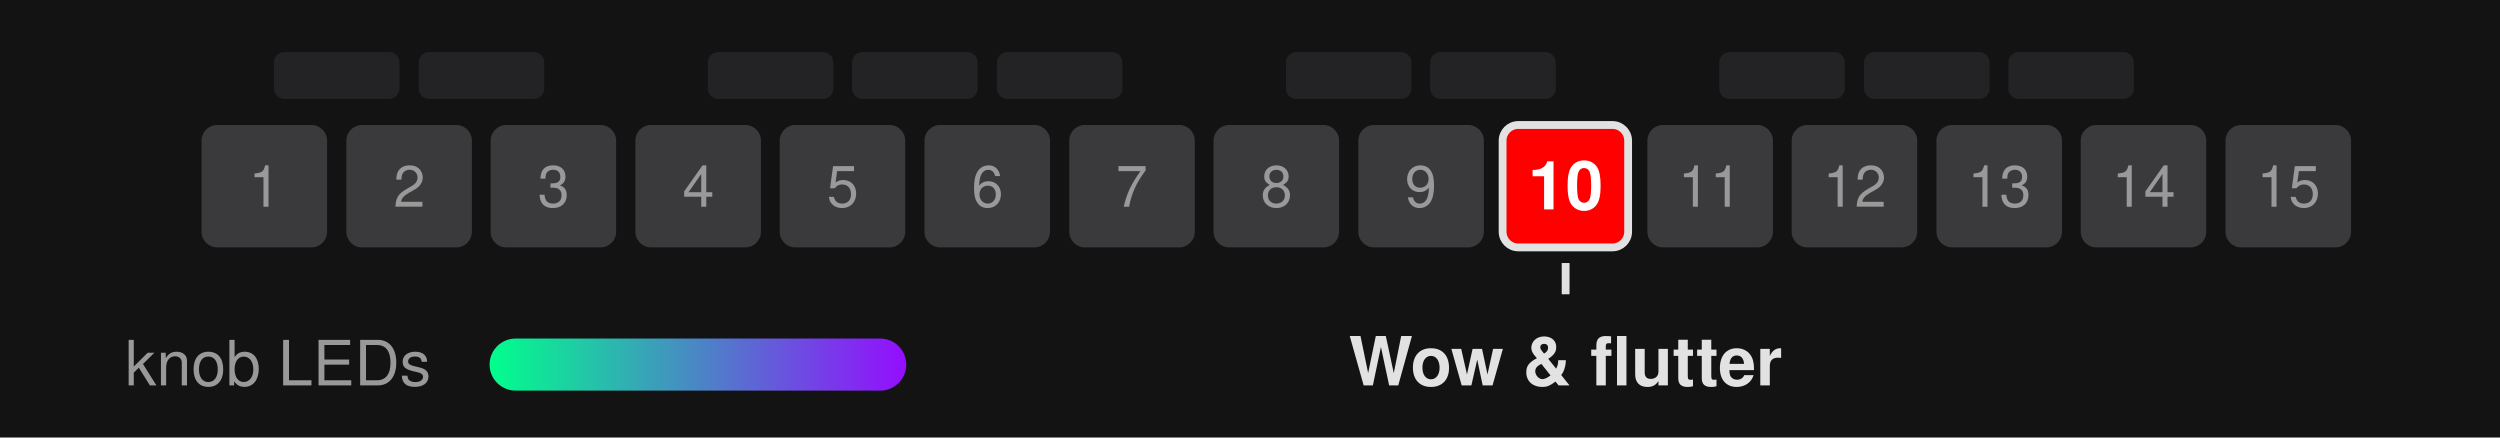
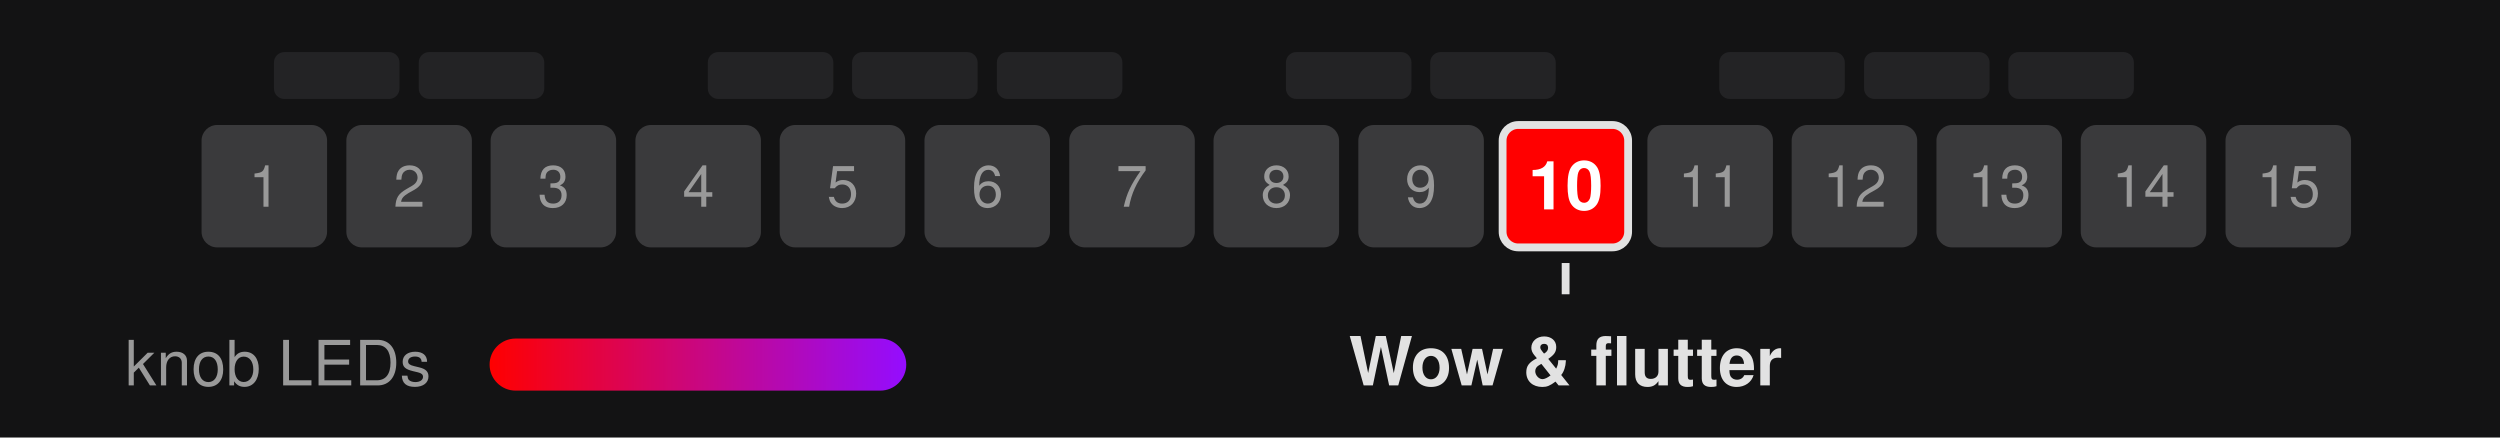
<svg xmlns="http://www.w3.org/2000/svg" viewBox="0 0 480 84" width="480" height="84" role="img" aria-labelledby="title desc">
  <style>svg{font-size:13px}text{font-family:'Hanken Grotesk', Helvetica, Arial, sans-serif;fill:#e2e2e2;text-anchor:middle}.as{text-anchor:start}.ae{text-anchor:end}.m{fill:#999999}.gt{fill:#131314}.b{fill:none;stroke:#e2e2e2;stroke-width:1.5}.ba{fill:none;stroke:#c4708a;stroke-width:2}.la{fill:none;stroke:#c4708a;stroke-width:2.5}.ls{fill:none;stroke:#e2e2e2;stroke-width:1.5}.lc{fill:none;stroke:#999999;stroke-width:1.5;stroke-dasharray:5 4}.da{fill:#c4708a}.ds{fill:#e2e2e2}.sw{stroke:#c4708a;stroke-width:2.5;stroke-linecap:round}.g{fill:#c4708a}.wk{fill:#e2e2e2;stroke:#131314;stroke-width:1}.dk{fill:#39393a;stroke:#e2e2e2;stroke-width:1.2}.sk{fill:#c4708a;stroke:#e2e2e2;stroke-width:1.2}.led{fill:none;stroke:#999999;stroke-width:1}</style>
  <defs>
    <marker id="ma" viewBox="0 0 10 10" refX="9" refY="5" markerWidth="9" markerHeight="9" markerUnits="userSpaceOnUse" orient="auto">
      <path d="M0,0L10,5L0,10z" fill="#c4708a" />
    </marker>
    <marker id="ms" viewBox="0 0 10 10" refX="9" refY="5" markerWidth="9" markerHeight="9" markerUnits="userSpaceOnUse" orient="auto">
      <path d="M0,0L10,5L0,10z" fill="#e2e2e2" />
    </marker>
    <marker id="mc" viewBox="0 0 10 10" refX="9" refY="5" markerWidth="9" markerHeight="9" markerUnits="userSpaceOnUse" orient="auto">
      <path d="M0,0L10,5L0,10z" fill="#999999" />
    </marker>
    <linearGradient id="k10">
-       <stop offset="0" stop-color="#00ff8c" />
+       <stop offset="0" stop-color="#ff0000" />
      <stop offset="1" stop-color="#940dff" />
    </linearGradient>
  </defs>
  <rect width="480" height="84" fill="#131314" />
  <rect x="52.6" y="10" width="24.1" height="9" rx="2" fill="#232325" />
  <rect x="80.4" y="10" width="24.1" height="9" rx="2" fill="#232325" />
  <rect x="135.9" y="10" width="24.1" height="9" rx="2" fill="#232325" />
  <rect x="163.6" y="10" width="24.1" height="9" rx="2" fill="#232325" />
  <rect x="191.4" y="10" width="24.1" height="9" rx="2" fill="#232325" />
  <rect x="246.9" y="10" width="24.1" height="9" rx="2" fill="#232325" />
  <rect x="274.6" y="10" width="24.1" height="9" rx="2" fill="#232325" />
  <rect x="330.1" y="10" width="24.1" height="9" rx="2" fill="#232325" />
  <rect x="357.9" y="10" width="24.1" height="9" rx="2" fill="#232325" />
  <rect x="385.6" y="10" width="24.1" height="9" rx="2" fill="#232325" />
  <rect x="38.7" y="24" width="24.1" height="23.5" rx="3" fill="#3a3a3c" />
  <text x="50.8" y="39.7" font-size="11" style="fill:#999999">1</text>
  <rect x="66.5" y="24" width="24.1" height="23.5" rx="3" fill="#3a3a3c" />
  <text x="78.6" y="39.7" font-size="11" style="fill:#999999">2</text>
  <rect x="94.2" y="24" width="24.1" height="23.5" rx="3" fill="#3a3a3c" />
  <text x="106.3" y="39.7" font-size="11" style="fill:#999999">3</text>
  <rect x="122" y="24" width="24.1" height="23.5" rx="3" fill="#3a3a3c" />
  <text x="134.1" y="39.7" font-size="11" style="fill:#999999">4</text>
  <rect x="149.7" y="24" width="24.1" height="23.5" rx="3" fill="#3a3a3c" />
  <text x="161.8" y="39.7" font-size="11" style="fill:#999999">5</text>
  <rect x="177.5" y="24" width="24.1" height="23.5" rx="3" fill="#3a3a3c" />
  <text x="189.6" y="39.7" font-size="11" style="fill:#999999">6</text>
  <rect x="205.3" y="24" width="24.1" height="23.5" rx="3" fill="#3a3a3c" />
  <text x="217.3" y="39.7" font-size="11" style="fill:#999999">7</text>
  <rect x="233" y="24" width="24.1" height="23.5" rx="3" fill="#3a3a3c" />
  <text x="245.1" y="39.7" font-size="11" style="fill:#999999">8</text>
  <rect x="260.8" y="24" width="24.1" height="23.5" rx="3" fill="#3a3a3c" />
  <text x="272.8" y="39.7" font-size="11" style="fill:#999999">9</text>
  <rect x="288.5" y="24" width="24.1" height="23.5" rx="3" fill="#ff0000" stroke="#e2e2e2" stroke-width="1.5" />
  <text x="300.6" y="40.2" font-size="13" font-weight="bold" style="fill:#ffffff">10</text>
  <rect x="316.3" y="24" width="24.1" height="23.5" rx="3" fill="#3a3a3c" />
  <text x="328.3" y="39.7" font-size="11" style="fill:#999999">11</text>
  <rect x="344" y="24" width="24.1" height="23.5" rx="3" fill="#3a3a3c" />
  <text x="356.1" y="39.7" font-size="11" style="fill:#999999">12</text>
  <rect x="371.8" y="24" width="24.1" height="23.5" rx="3" fill="#3a3a3c" />
  <text x="383.9" y="39.7" font-size="11" style="fill:#999999">13</text>
  <rect x="399.5" y="24" width="24.1" height="23.5" rx="3" fill="#3a3a3c" />
  <text x="411.6" y="39.7" font-size="11" style="fill:#999999">14</text>
  <rect x="427.3" y="24" width="24.1" height="23.5" rx="3" fill="#3a3a3c" />
  <text x="439.4" y="39.7" font-size="11" style="fill:#999999">15</text>
  <text x="300.6" y="74" class="t" font-weight="bold">Wow &amp; flutter</text>
  <path d="M300.6,50.5v6" stroke="#e2e2e2" stroke-width="1.5" />
  <text x="24" y="74" class="m as" font-size="12">knob LEDs</text>
  <rect x="94" y="65" width="80" height="10" rx="5" fill="url(#k10)" />
</svg>
